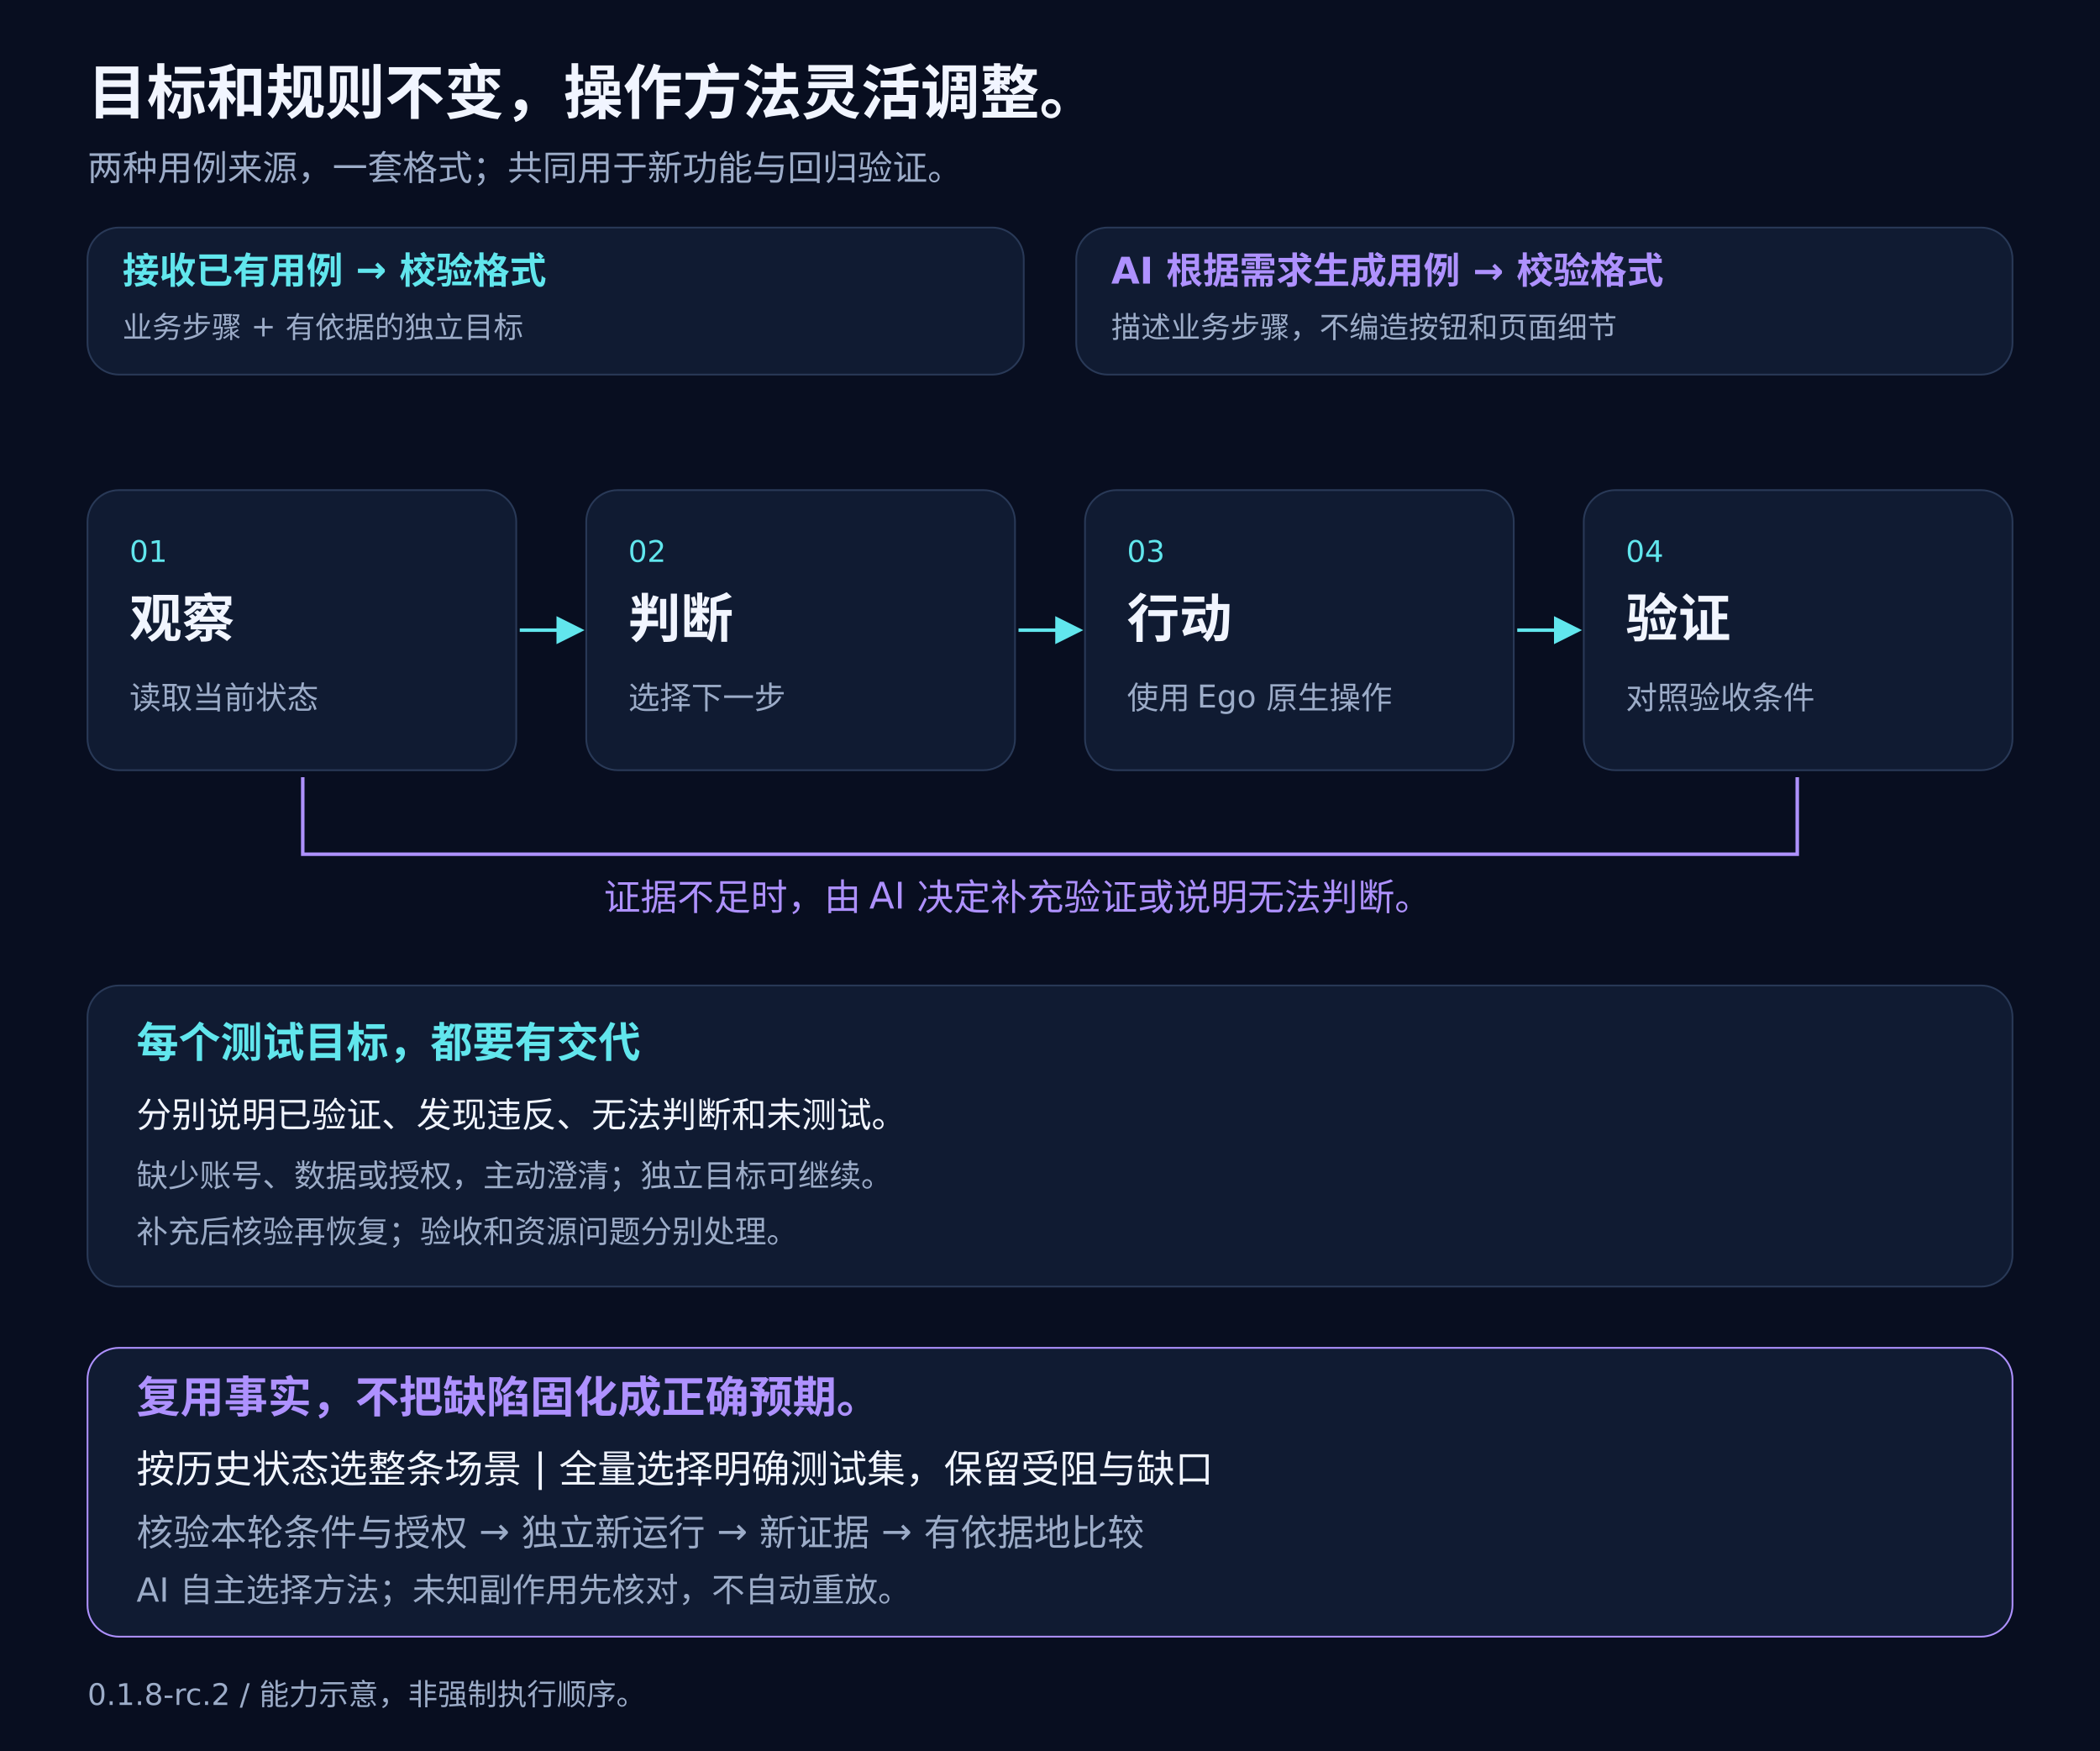
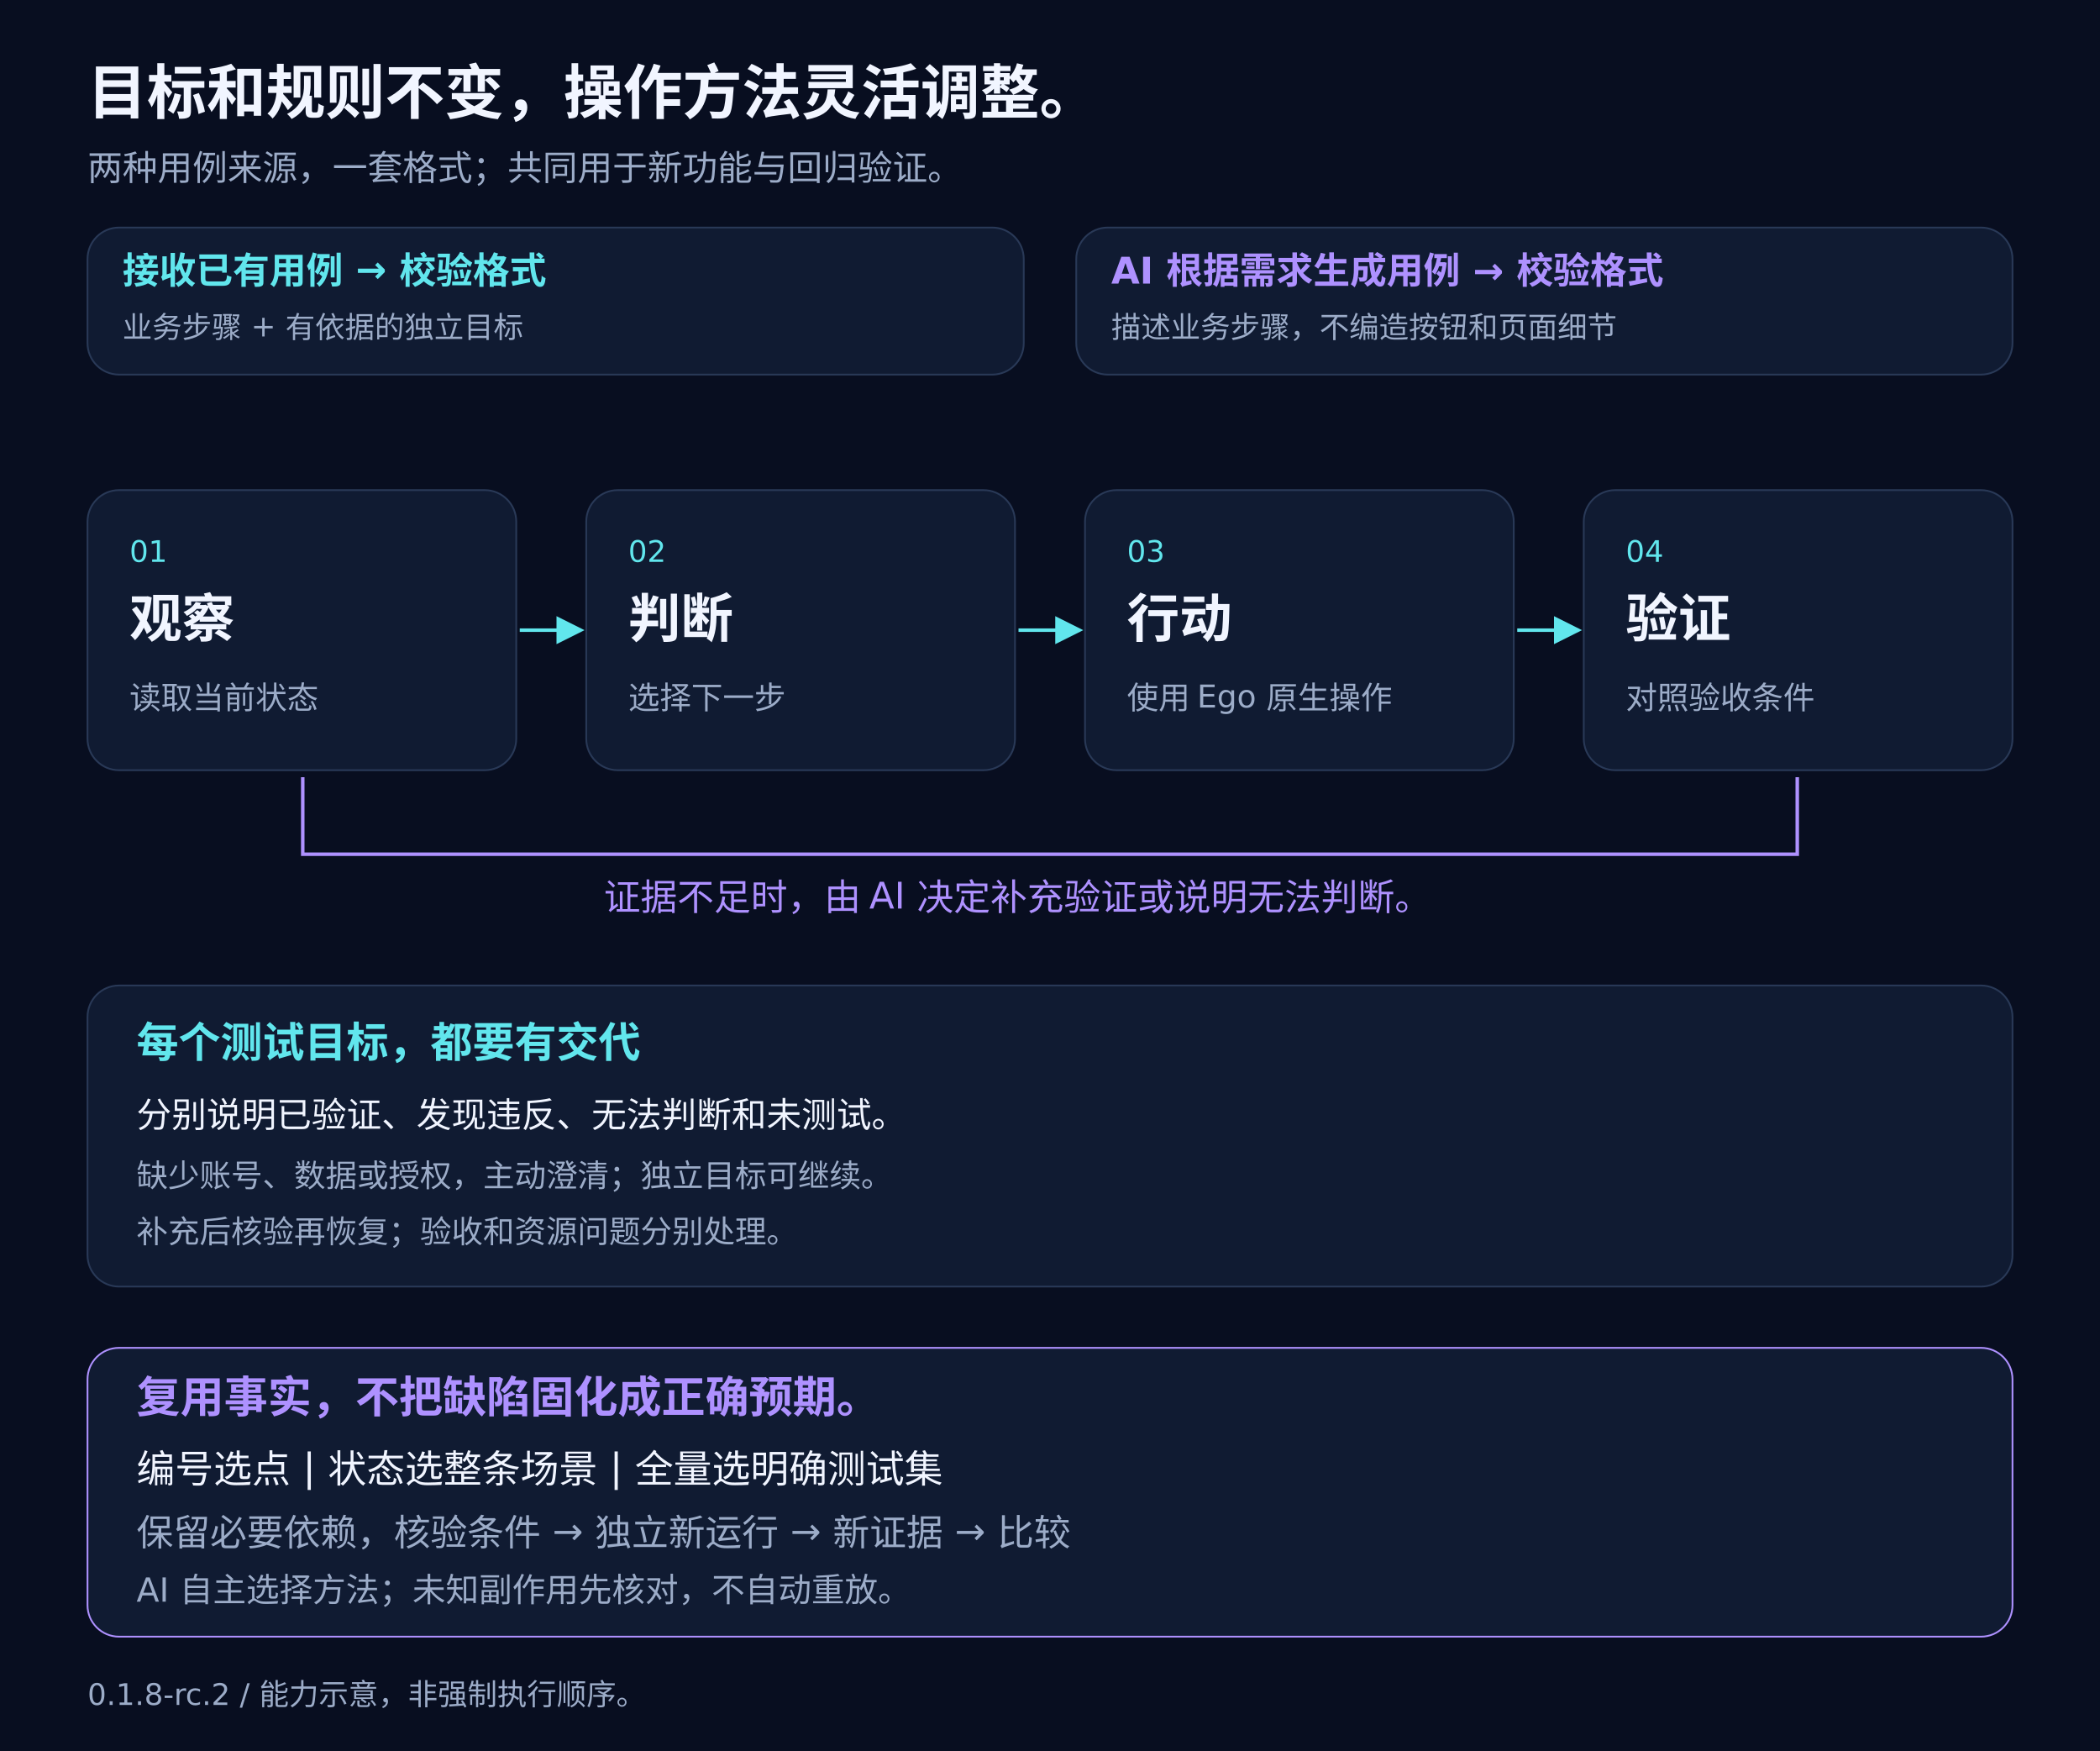
<svg xmlns="http://www.w3.org/2000/svg" width="1200" height="1000" viewBox="0 0 1200 1000" role="img" aria-label="自适应测试流程">
  <defs>
    <linearGradient id="g">
      <stop stop-color="#61e6ed" />
      <stop offset="1" stop-color="#ae91ff" />
    </linearGradient>
    <marker id="arrow" markerWidth="8" markerHeight="8" refX="7" refY="4" orient="auto">
      <path d="M0,0 L8,4 L0,8" fill="#61e6ed" />
    </marker>
  </defs>
  <g font-family="DejaVu Sans, Noto Sans CJK SC, sans-serif">
    <rect x="0" y="0" width="1200" height="1000" rx="0" fill="#080e20" stroke="#080e20" />
    <path d="M0,2 H1200" stroke="url(#g)" stroke-width="4" />
    <text x="50" y="65" font-size="34" fill="#f1f5ff" font-weight="700">目标和规则不变，操作方法灵活调整。</text>
    <text x="50" y="103" font-size="20" fill="#9cacc8" font-weight="400">两种用例来源，一套格式；共同用于新功能与回归验证。</text>
    <rect x="50" y="130" width="535" height="84" rx="18" fill="#101b32" stroke="#293957" />
    <text x="70" y="162" font-size="21" fill="#61e6ed" font-weight="700">接收已有用例 → 校验格式</text>
    <text x="70" y="193" font-size="17" fill="#9cacc8" font-weight="400">业务步骤 + 有依据的独立目标</text>
    <rect x="615" y="130" width="535" height="84" rx="18" fill="#101b32" stroke="#293957" />
    <text x="635" y="162" font-size="21" fill="#ae91ff" font-weight="700">AI 根据需求生成用例 → 校验格式</text>
    <text x="635" y="193" font-size="17" fill="#9cacc8" font-weight="400">描述业务步骤，不编造按钮和页面细节</text>
    <g transform="translate(0 120)">
      <rect x="50" y="160" width="245" height="160" rx="18" fill="#101b32" stroke="#293957" />
      <text x="74" y="201" font-size="17" fill="#61e6ed" font-weight="400">01</text>
      <text x="74" y="244" font-size="30" fill="#f1f5ff" font-weight="700">观察</text>
      <text x="74" y="285" font-size="18" fill="#9cacc8" font-weight="400">读取当前状态</text>
      <path d="M297,240 L332,240" stroke="#61e6ed" stroke-width="2" fill="none" marker-end="url(#arrow)" />
      <rect x="335" y="160" width="245" height="160" rx="18" fill="#101b32" stroke="#293957" />
      <text x="359" y="201" font-size="17" fill="#61e6ed" font-weight="400">02</text>
      <text x="359" y="244" font-size="30" fill="#f1f5ff" font-weight="700">判断</text>
      <text x="359" y="285" font-size="18" fill="#9cacc8" font-weight="400">选择下一步</text>
      <path d="M582,240 L617,240" stroke="#61e6ed" stroke-width="2" fill="none" marker-end="url(#arrow)" />
      <rect x="620" y="160" width="245" height="160" rx="18" fill="#101b32" stroke="#293957" />
      <text x="644" y="201" font-size="17" fill="#61e6ed" font-weight="400">03</text>
      <text x="644" y="244" font-size="30" fill="#f1f5ff" font-weight="700">行动</text>
      <text x="644" y="285" font-size="18" fill="#9cacc8" font-weight="400">使用 Ego 原生操作</text>
      <path d="M867,240 L902,240" stroke="#61e6ed" stroke-width="2" fill="none" marker-end="url(#arrow)" />
      <rect x="905" y="160" width="245" height="160" rx="18" fill="#101b32" stroke="#293957" />
      <text x="929" y="201" font-size="17" fill="#61e6ed" font-weight="400">04</text>
      <text x="929" y="244" font-size="30" fill="#f1f5ff" font-weight="700">验证</text>
      <text x="929" y="285" font-size="18" fill="#9cacc8" font-weight="400">对照验收条件</text>
      <path d="M1027,324 V368 H173 V324" fill="none" stroke="#ae91ff" stroke-width="2" />
      <text x="345" y="400" font-size="21" fill="#ae91ff" font-weight="400">证据不足时，由 AI 决定补充验证或说明无法判断。</text>
      <rect x="50" y="443" width="1100" height="172" rx="18" fill="#101b32" stroke="#293957" />
      <text x="78" y="484" font-size="24" fill="#61e6ed" font-weight="700">每个测试目标，都要有交代</text>
      <text x="78" y="524" font-size="20" fill="#f1f5ff" font-weight="400">分别说明已验证、发现违反、无法判断和未测试。</text>
      <text x="78" y="558" font-size="18" fill="#9cacc8" font-weight="400">缺少账号、数据或授权，主动澄清；独立目标可继续。</text>
      <text x="78" y="590" font-size="18" fill="#9cacc8" font-weight="400">补充后核验再恢复；验收和资源问题分别处理。</text>
    </g>
    <rect x="50" y="770" width="1100" height="165" rx="18" fill="#101b32" stroke="#ae91ff" />
    <text x="78" y="807" font-size="25" fill="#ae91ff" font-weight="700">复用事实，不把缺陷固化成正确预期。</text>
-     <text x="78" y="847" font-size="22" fill="#f1f5ff" font-weight="400">按历史状态选整条场景  |  全量选择明确测试集，保留受阻与缺口</text>
-     <text x="78" y="883" font-size="21" fill="#9cacc8" font-weight="400">核验本轮条件与授权 → 独立新运行 → 新证据 → 有依据地比较</text>
+     <text x="78" y="847" font-size="22" fill="#f1f5ff" font-weight="400">编号选点  |  状态选整条场景  |  全量选明确测试集</text>
+     <text x="78" y="883" font-size="21" fill="#9cacc8" font-weight="400">保留必要依赖，核验条件 → 独立新运行 → 新证据 → 比较</text>
    <text x="78" y="915" font-size="19" fill="#9cacc8" font-weight="400">AI 自主选择方法；未知副作用先核对，不自动重放。</text>
    <text x="50" y="974" font-size="17" fill="#9cacc8" font-weight="400">0.1.8-rc.2 / 能力示意，非强制执行顺序。</text>
  </g>
</svg>
